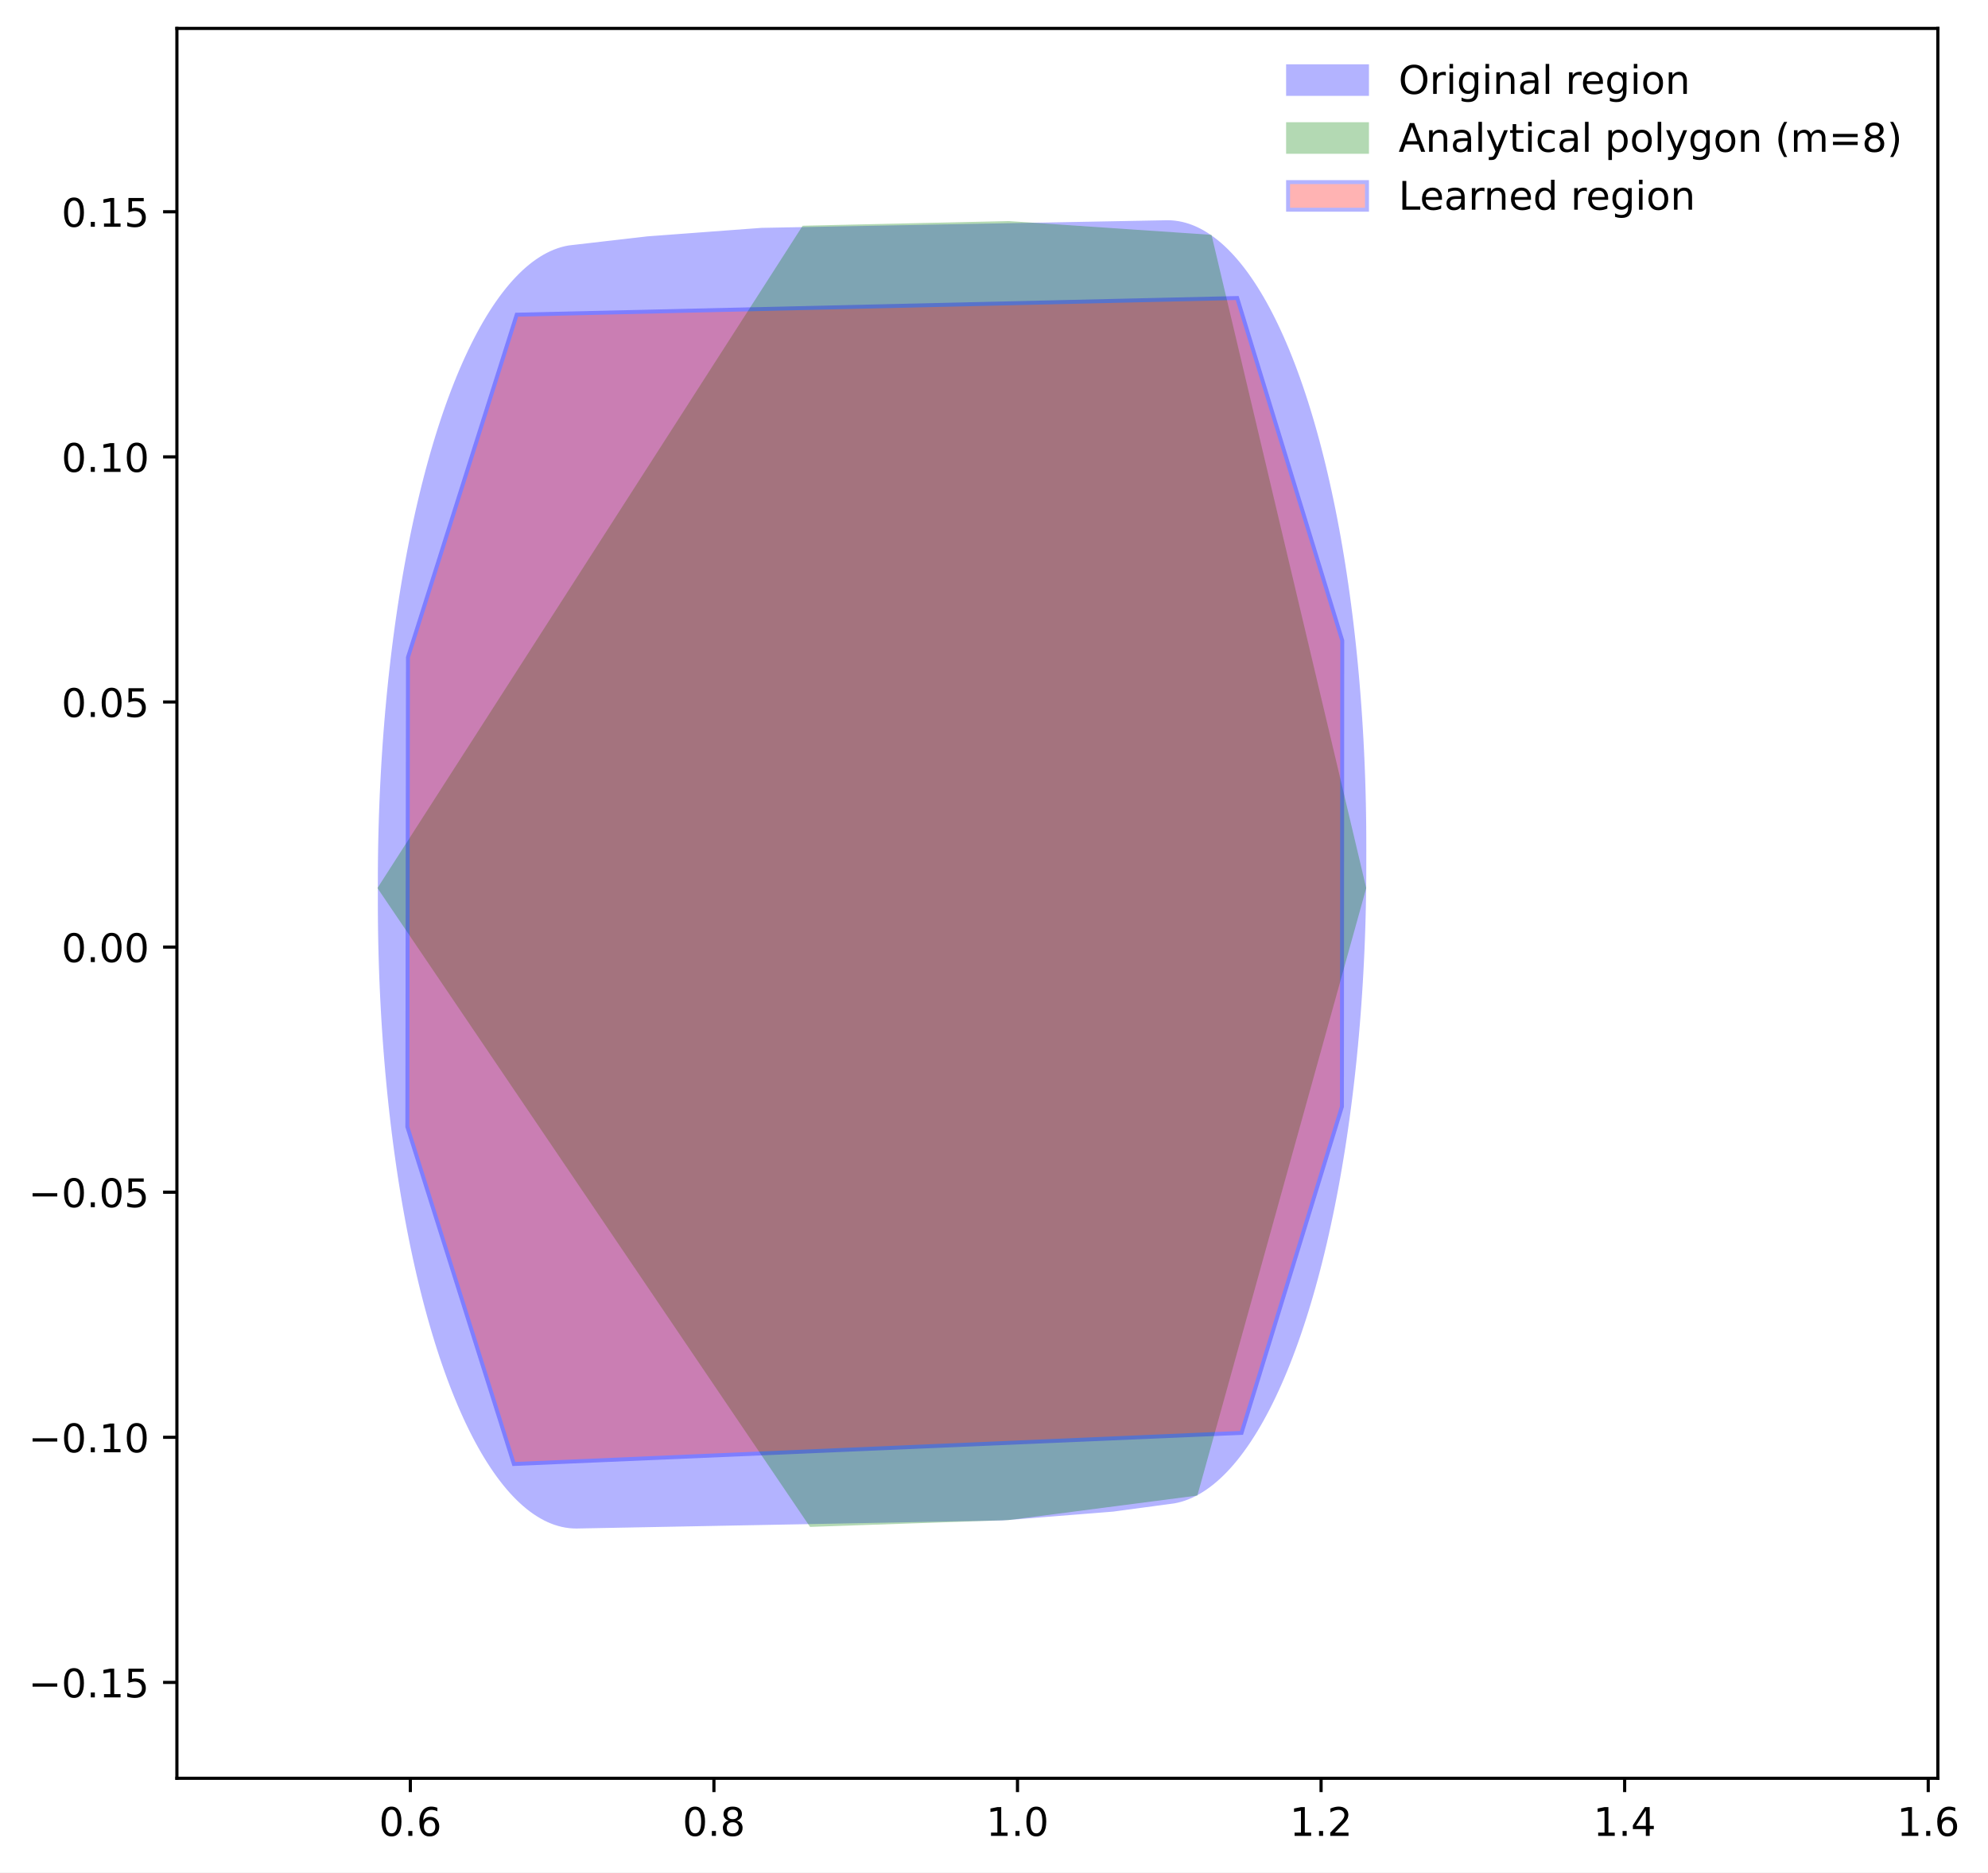
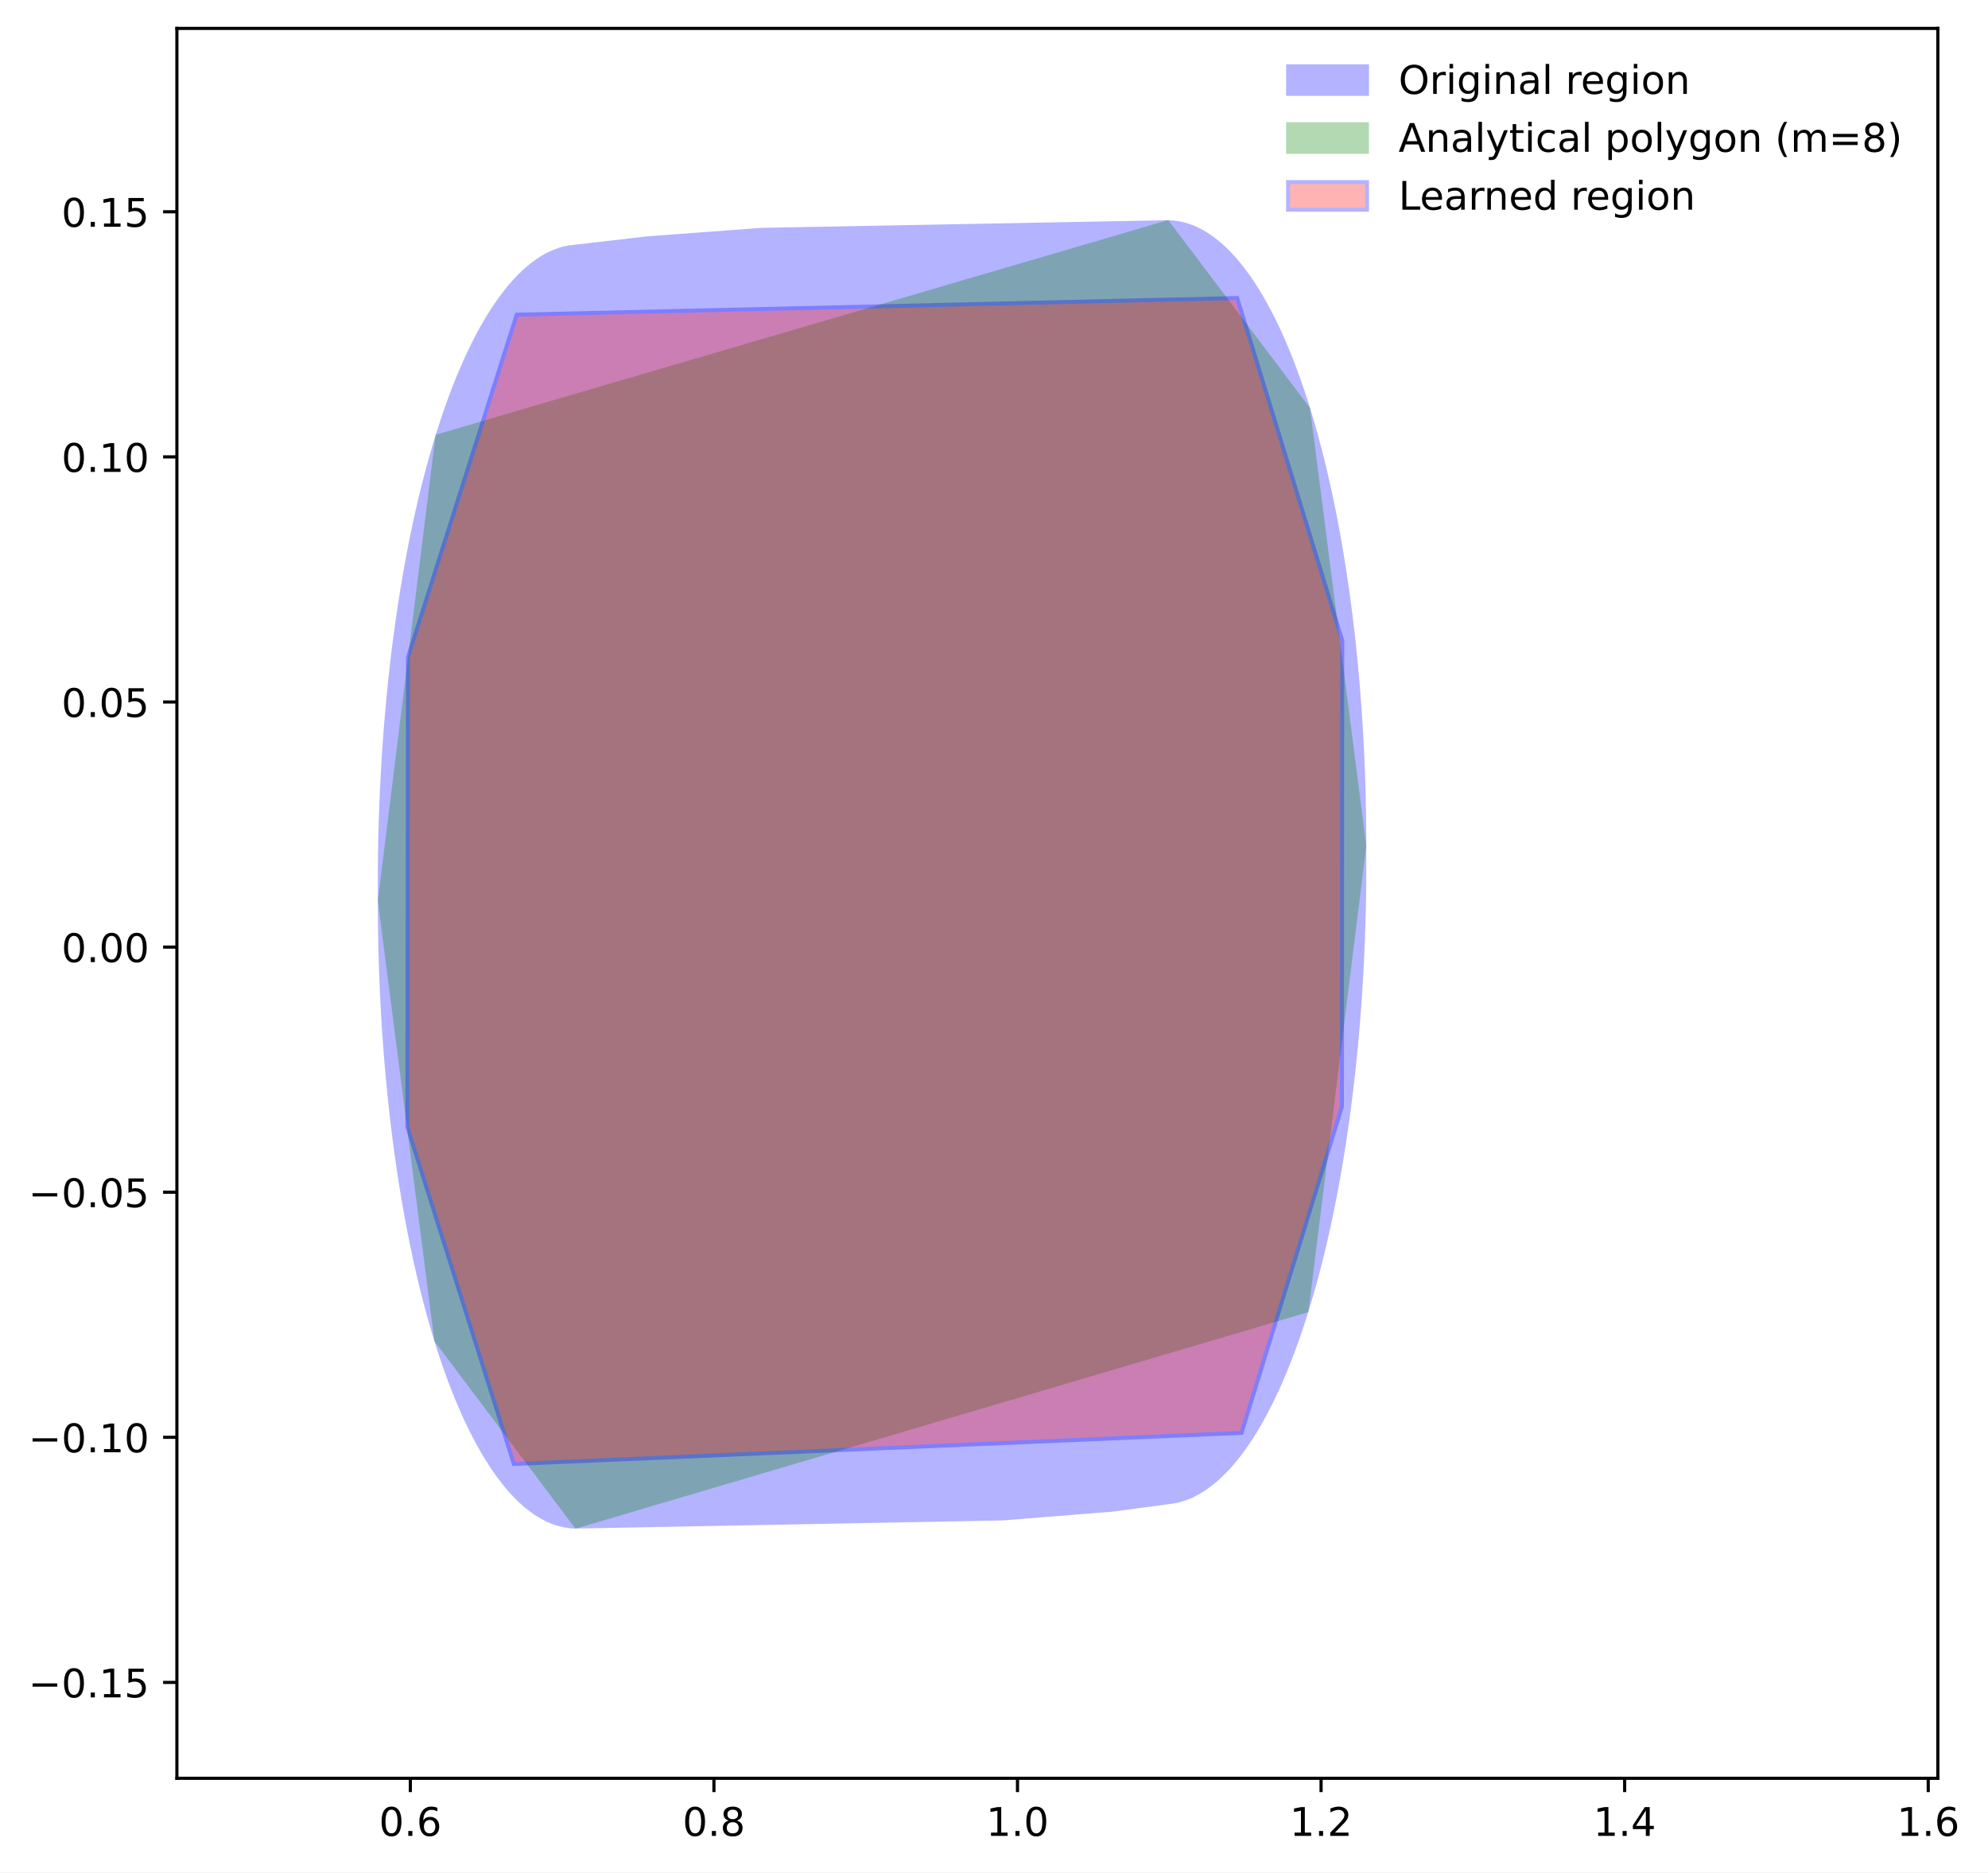
<svg xmlns="http://www.w3.org/2000/svg" xmlns:xlink="http://www.w3.org/1999/xlink" width="503.956pt" height="474.598pt" viewBox="0 0 503.956 474.598" version="1.1">
  <defs>
    <style type="text/css">*{stroke-linejoin: round; stroke-linecap: butt}</style>
  </defs>
  <g id="figure_1">
    <g id="patch_1">
      <path d="M 0 474.598  L 503.956 474.598  L 503.956 0  L 0 0  z " style="fill: #ffffff" />
    </g>
    <g id="axes_1">
      <g id="patch_2">
        <path d="M 44.845 450.72  L 491.245 450.72  L 491.245 7.2  L 44.845 7.2  z " style="fill: #ffffff" />
      </g>
      <g id="patch_3">
-         <path d="M 96.28 227.479  L 96.288 231.016  L 96.31 233.784  L 96.347 236.547  L 96.399 239.286  L 96.466 242.028  L 96.548 244.764  L 96.644 247.494  L 96.755 250.218  L 96.881 252.934  L 97.021 255.643  L 97.176 258.342  L 97.345 261.032  L 97.529 263.712  L 97.728 266.38  L 97.941 269.038  L 98.167 271.684  L 98.409 274.315  L 98.664 276.933  L 98.934 279.536  L 99.218 282.123  L 99.516 284.695  L 99.828 287.249  L 100.153 289.786  L 100.492 292.305  L 100.845 294.806  L 101.212 297.286  L 101.591 299.747  L 101.985 302.186  L 102.391 304.604  L 102.811 306.999  L 103.244 309.371  L 103.689 311.719  L 104.148 314.043  L 104.619 316.342  L 105.103 318.615  L 105.599 320.862  L 106.108 323.081  L 106.628 325.273  L 107.161 327.436  L 107.706 329.57  L 108.263 331.674  L 108.831 333.748  L 109.411 335.791  L 110.002 337.802  L 110.604 339.781  L 111.217 341.727  L 111.841 343.639  L 112.476 345.518  L 113.122 347.361  L 113.777 349.17  L 114.443 350.942  L 115.119 352.678  L 115.805 354.377  L 116.5 356.039  L 117.205 357.662  L 117.919 359.246  L 118.642 360.792  L 119.374 362.297  L 120.114 363.763  L 120.863 365.187  L 121.62 366.57  L 122.386 367.912  L 123.159 369.211  L 123.939 370.467  L 124.727 371.681  L 125.522 372.85  L 126.323 373.976  L 127.132 375.057  L 127.947 376.093  L 128.767 377.084  L 129.594 378.03  L 130.427 378.929  L 131.264 379.782  L 132.107 380.588  L 132.955 381.347  L 133.808 382.059  L 134.664 382.723  L 135.525 383.339  L 136.39 383.907  L 137.258 384.427  L 138.129 384.898  L 139.004 385.32  L 139.881 385.692  L 140.761 386.016  L 141.643 386.29  L 142.527 386.515  L 143.41 386.69  L 144.3 386.814  L 145.19 386.889  L 146.116 386.914  L 254.076 384.868  L 282.14 382.632  L 297.495 380.567  L 298.394 380.389  L 299.294 380.16  L 300.191 379.882  L 301.088 379.553  L 301.982 379.173  L 302.872 378.742  L 303.762 378.262  L 304.649 377.731  L 305.533 377.15  L 306.414 376.519  L 307.292 375.839  L 308.165 375.109  L 309.035 374.331  L 309.901 373.503  L 310.761 372.627  L 311.617 371.702  L 312.468 370.73  L 313.312 369.71  L 314.152 368.642  L 314.984 367.528  L 315.811 366.368  L 316.631 365.162  L 317.444 363.91  L 318.249 362.613  L 319.047 361.271  L 319.838 359.886  L 320.62 358.457  L 321.394 356.985  L 322.159 355.47  L 322.916 353.914  L 323.663 352.317  L 324.401 350.679  L 325.13 349.001  L 325.849 347.283  L 326.557 345.527  L 327.256 343.732  L 327.944 341.901  L 328.622 340.032  L 329.289 338.127  L 329.944 336.187  L 330.589 334.212  L 331.222 332.204  L 331.843 330.162  L 332.453 328.087  L 333.05 325.981  L 333.636 323.844  L 334.209 321.677  L 334.77 319.48  L 335.319 317.254  L 335.854 315  L 336.377 312.719  L 336.886 310.412  L 337.383 308.079  L 337.866 305.721  L 338.336 303.339  L 338.793 300.933  L 339.236 298.506  L 339.665 296.056  L 340.08 293.585  L 340.482 291.095  L 340.869 288.585  L 341.243 286.056  L 341.602 283.51  L 341.947 280.946  L 342.278 278.367  L 342.595 275.772  L 342.897 273.162  L 343.185 270.539  L 343.458 267.903  L 343.717 265.254  L 343.961 262.594  L 344.19 259.923  L 344.405 257.242  L 344.605 254.552  L 344.79 251.854  L 344.96 249.148  L 345.116 246.435  L 345.257 243.716  L 345.383 240.992  L 345.494 238.263  L 345.591 235.53  L 345.672 232.794  L 345.739 230.055  L 345.791 227.312  L 345.828 224.565  L 345.85 221.805  L 345.858 215.387  L 345.851 211.706  L 345.829 208.954  L 345.792 206.215  L 345.74 203.484  L 345.674 200.758  L 345.593 198.039  L 345.497 195.325  L 345.387 192.619  L 345.262 189.92  L 345.123 187.229  L 344.969 184.547  L 344.8 181.875  L 344.618 179.213  L 344.421 176.562  L 344.209 173.923  L 343.984 171.296  L 343.744 168.682  L 343.49 166.082  L 343.222 163.496  L 342.94 160.926  L 342.644 158.371  L 342.335 155.833  L 342.011 153.312  L 341.674 150.809  L 341.324 148.325  L 340.96 145.859  L 340.582 143.414  L 340.191 140.99  L 339.787 138.586  L 339.37 136.205  L 338.939 133.846  L 338.496 131.511  L 338.04 129.199  L 337.571 126.912  L 337.09 124.651  L 336.596 122.415  L 336.09 120.206  L 335.571 118.024  L 335.041 115.87  L 334.498 113.744  L 333.944 111.648  L 333.377 109.581  L 332.8 107.545  L 332.21 105.54  L 331.61 103.566  L 330.998 101.625  L 330.375 99.717  L 329.741 97.842  L 329.097 96.001  L 328.442 94.195  L 327.777 92.424  L 327.101 90.689  L 326.416 88.99  L 325.72 87.329  L 325.015 85.705  L 324.301 84.12  L 323.577 82.573  L 322.844 81.065  L 322.102 79.597  L 321.352 78.17  L 320.593 76.783  L 319.826 75.438  L 319.05 74.135  L 318.267 72.874  L 317.476 71.656  L 316.678 70.482  L 315.873 69.351  L 315.061 68.264  L 314.242 67.223  L 313.416 66.226  L 312.584 65.275  L 311.747 64.37  L 310.903 63.512  L 310.055 62.7  L 309.201 61.935  L 308.342 61.218  L 307.478 60.549  L 306.61 59.927  L 305.738 59.355  L 304.863 58.83  L 303.983 58.355  L 303.101 57.929  L 302.216 57.552  L 301.326 57.226  L 300.435 56.949  L 299.542 56.723  L 298.647 56.546  L 297.75 56.42  L 296.855 56.343  L 295.949 56.318  L 193.015 58.255  L 164.227 60.398  L 144.223 62.708  L 143.333 62.883  L 142.444 63.109  L 141.557 63.384  L 140.672 63.71  L 139.789 64.085  L 138.908 64.51  L 138.029 64.985  L 137.152 65.51  L 136.279 66.083  L 135.408 66.706  L 134.541 67.378  L 133.678 68.099  L 132.819 68.868  L 131.965 69.686  L 131.114 70.551  L 130.269 71.464  L 129.429 72.425  L 128.595 73.432  L 127.766 74.487  L 126.943 75.587  L 126.126 76.733  L 125.316 77.925  L 124.513 79.162  L 123.717 80.444  L 122.928 81.77  L 122.147 83.139  L 121.374 84.552  L 120.609 86.008  L 119.852 87.505  L 119.104 89.045  L 118.364 90.625  L 117.634 92.246  L 116.912 93.907  L 116.201 95.607  L 115.499 97.346  L 114.807 99.124  L 114.125 100.939  L 113.454 102.79  L 112.793 104.678  L 112.143 106.602  L 111.503 108.561  L 110.875 110.554  L 110.259 112.58  L 109.653 114.639  L 109.06 116.731  L 108.478 118.854  L 107.908 121.008  L 107.351 123.192  L 106.806 125.405  L 106.273 127.646  L 105.753 129.916  L 105.246 132.212  L 104.751 134.535  L 104.27 136.884  L 103.802 139.257  L 103.347 141.654  L 102.905 144.075  L 102.477 146.518  L 102.063 148.983  L 101.662 151.469  L 101.275 153.975  L 100.902 156.5  L 100.543 159.043  L 100.198 161.604  L 99.867 164.183  L 99.55 166.778  L 99.248 169.388  L 98.96 172.013  L 98.687 174.652  L 98.428 177.306  L 98.184 179.97  L 97.954 182.646  L 97.739 185.332  L 97.538 188.028  L 97.353 190.734  L 97.182 193.448  L 97.025 196.169  L 96.884 198.897  L 96.758 201.632  L 96.646 204.371  L 96.549 207.116  L 96.467 209.864  L 96.4 212.609  L 96.348 215.362  L 96.311 218.131  L 96.288 220.905  z " clip-path="url(#pa1c728c671)" style="fill: #0000ff; opacity: 0.3; stroke: #0000ff; stroke-linejoin: miter" />
+         <path d="M 96.28 227.479  L 96.288 231.016  L 96.31 233.784  L 96.347 236.547  L 96.399 239.286  L 96.466 242.028  L 96.548 244.764  L 96.644 247.494  L 96.755 250.218  L 96.881 252.934  L 97.021 255.643  L 97.176 258.342  L 97.345 261.032  L 97.529 263.712  L 97.728 266.38  L 97.941 269.038  L 98.167 271.684  L 98.409 274.315  L 98.664 276.933  L 98.934 279.536  L 99.218 282.123  L 99.516 284.695  L 99.828 287.249  L 100.153 289.786  L 100.492 292.305  L 100.845 294.806  L 101.212 297.286  L 101.591 299.747  L 101.985 302.186  L 102.391 304.604  L 102.811 306.999  L 103.244 309.371  L 103.689 311.719  L 104.148 314.043  L 104.619 316.342  L 105.103 318.615  L 105.599 320.862  L 106.108 323.081  L 106.628 325.273  L 107.161 327.436  L 107.706 329.57  L 108.263 331.674  L 108.831 333.748  L 109.411 335.791  L 110.002 337.802  L 110.604 339.781  L 111.217 341.727  L 111.841 343.639  L 112.476 345.518  L 113.122 347.361  L 113.777 349.17  L 114.443 350.942  L 115.119 352.678  L 115.805 354.377  L 116.5 356.039  L 117.205 357.662  L 117.919 359.246  L 118.642 360.792  L 119.374 362.297  L 120.114 363.763  L 120.863 365.187  L 121.62 366.57  L 122.386 367.912  L 123.159 369.211  L 123.939 370.467  L 124.727 371.681  L 125.522 372.85  L 126.323 373.976  L 127.132 375.057  L 127.947 376.093  L 128.767 377.084  L 129.594 378.03  L 130.427 378.929  L 131.264 379.782  L 132.107 380.588  L 132.955 381.347  L 133.808 382.059  L 134.664 382.723  L 135.525 383.339  L 136.39 383.907  L 137.258 384.427  L 138.129 384.898  L 139.004 385.32  L 139.881 385.692  L 140.761 386.016  L 141.643 386.29  L 142.527 386.515  L 143.41 386.69  L 144.3 386.814  L 145.19 386.889  L 146.116 386.914  L 254.076 384.868  L 282.14 382.632  L 297.495 380.567  L 298.394 380.389  L 299.294 380.16  L 300.191 379.882  L 301.088 379.553  L 301.982 379.173  L 302.872 378.742  L 303.762 378.262  L 304.649 377.731  L 305.533 377.15  L 306.414 376.519  L 307.292 375.839  L 308.165 375.109  L 309.035 374.331  L 309.901 373.503  L 310.761 372.627  L 311.617 371.702  L 312.468 370.73  L 313.312 369.71  L 314.152 368.642  L 314.984 367.528  L 315.811 366.368  L 316.631 365.162  L 317.444 363.91  L 318.249 362.613  L 319.047 361.271  L 319.838 359.886  L 320.62 358.457  L 321.394 356.985  L 322.159 355.47  L 322.916 353.914  L 323.663 352.317  L 324.401 350.679  L 325.13 349.001  L 325.849 347.283  L 326.557 345.527  L 327.256 343.732  L 327.944 341.901  L 328.622 340.032  L 329.289 338.127  L 329.944 336.187  L 330.589 334.212  L 331.222 332.204  L 331.843 330.162  L 332.453 328.087  L 333.05 325.981  L 333.636 323.844  L 334.209 321.677  L 334.77 319.48  L 335.319 317.254  L 335.854 315  L 336.377 312.719  L 336.886 310.412  L 337.383 308.079  L 337.866 305.721  L 338.336 303.339  L 338.793 300.933  L 339.236 298.506  L 339.665 296.056  L 340.08 293.585  L 340.482 291.095  L 340.869 288.585  L 341.243 286.056  L 341.602 283.51  L 341.947 280.946  L 342.278 278.367  L 342.595 275.772  L 342.897 273.162  L 343.185 270.539  L 343.458 267.903  L 343.717 265.254  L 343.961 262.594  L 344.19 259.923  L 344.405 257.242  L 344.605 254.552  L 344.79 251.854  L 344.96 249.148  L 345.116 246.435  L 345.257 243.716  L 345.383 240.992  L 345.494 238.263  L 345.591 235.53  L 345.672 232.794  L 345.739 230.055  L 345.791 227.312  L 345.828 224.565  L 345.85 221.805  L 345.858 215.387  L 345.851 211.706  L 345.829 208.954  L 345.792 206.215  L 345.74 203.484  L 345.674 200.758  L 345.593 198.039  L 345.497 195.325  L 345.387 192.619  L 345.262 189.92  L 345.123 187.229  L 344.969 184.547  L 344.8 181.875  L 344.618 179.213  L 344.421 176.562  L 344.209 173.923  L 343.984 171.296  L 343.744 168.682  L 343.49 166.082  L 343.222 163.496  L 342.94 160.926  L 342.644 158.371  L 342.335 155.833  L 342.011 153.312  L 341.674 150.809  L 341.324 148.325  L 340.96 145.859  L 340.582 143.414  L 340.191 140.99  L 339.787 138.586  L 339.37 136.205  L 338.939 133.846  L 338.496 131.511  L 338.04 129.199  L 337.571 126.912  L 337.09 124.651  L 336.596 122.415  L 336.09 120.206  L 335.571 118.024  L 335.041 115.87  L 334.498 113.744  L 333.944 111.648  L 333.377 109.581  L 332.8 107.545  L 332.21 105.54  L 331.61 103.566  L 330.998 101.625  L 330.375 99.717  L 329.741 97.842  L 329.097 96.001  L 328.442 94.195  L 327.777 92.424  L 327.101 90.689  L 326.416 88.99  L 325.72 87.329  L 325.015 85.705  L 324.301 84.12  L 323.577 82.573  L 322.844 81.065  L 322.102 79.597  L 321.352 78.17  L 320.593 76.783  L 319.826 75.438  L 319.05 74.135  L 318.267 72.874  L 317.476 71.656  L 316.678 70.482  L 315.873 69.351  L 315.061 68.264  L 314.242 67.223  L 313.416 66.226  L 312.584 65.275  L 311.747 64.37  L 310.903 63.512  L 310.055 62.7  L 309.201 61.935  L 308.342 61.218  L 307.478 60.549  L 306.61 59.927  L 305.738 59.355  L 304.863 58.83  L 303.983 58.355  L 303.101 57.929  L 302.216 57.552  L 301.326 57.226  L 300.435 56.949  L 299.542 56.723  L 298.647 56.546  L 297.75 56.42  L 296.855 56.343  L 295.949 56.318  L 193.015 58.255  L 164.227 60.398  L 144.223 62.708  L 143.333 62.883  L 142.444 63.109  L 141.557 63.384  L 140.672 63.71  L 139.789 64.085  L 138.908 64.51  L 138.029 64.985  L 137.152 65.51  L 136.279 66.083  L 135.408 66.706  L 134.541 67.378  L 133.678 68.099  L 132.819 68.868  L 131.965 69.686  L 131.114 70.551  L 130.269 71.464  L 129.429 72.425  L 128.595 73.432  L 127.766 74.487  L 126.943 75.587  L 126.126 76.733  L 125.316 77.925  L 124.513 79.162  L 123.717 80.444  L 122.928 81.77  L 122.147 83.139  L 121.374 84.552  L 120.609 86.008  L 119.852 87.505  L 119.104 89.045  L 118.364 90.625  L 117.634 92.246  L 116.912 93.907  L 116.201 95.607  L 115.499 97.346  L 114.807 99.124  L 114.125 100.939  L 113.454 102.79  L 112.793 104.678  L 112.143 106.602  L 111.503 108.561  L 110.875 110.554  L 110.259 112.58  L 109.653 114.639  L 109.06 116.731  L 108.478 118.854  L 107.908 121.008  L 107.351 123.192  L 106.806 125.405  L 106.273 127.646  L 105.753 129.916  L 105.246 132.212  L 104.751 134.535  L 104.27 136.884  L 103.802 139.257  L 103.347 141.654  L 102.905 144.075  L 102.477 146.518  L 102.063 148.983  L 101.662 151.469  L 101.275 153.975  L 100.902 156.5  L 100.543 159.043  L 100.198 161.604  L 99.867 164.183  L 99.55 166.778  L 99.248 169.388  L 98.96 172.013  L 98.687 174.652  L 98.428 177.306  L 98.184 179.97  L 97.954 182.646  L 97.739 185.332  L 97.538 188.028  L 97.353 190.734  L 97.182 193.448  L 97.025 196.169  L 96.884 198.897  L 96.758 201.632  L 96.646 204.371  L 96.549 207.116  L 96.467 209.864  L 96.4 212.609  L 96.348 215.362  L 96.311 218.131  L 96.288 220.905  z " clip-path="url(#p03407e1c2b)" style="fill: #0000ff; opacity: 0.3; stroke: #0000ff; stroke-linejoin: miter" />
      </g>
      <g id="patch_4">
-         <path d="M 205.6 386.496  L 255.59 384.782  L 303.137 378.605  L 345.822 225.077  L 306.714 59.999  L 255.59 56.532  L 203.756 57.703  L 96.281 225.077  z " clip-path="url(#pa1c728c671)" style="fill: #008000; opacity: 0.3; stroke: #008000; stroke-linejoin: miter" />
+         <path d="M 96.292 228.3  L 110.612 339.754  L 146.071 386.877  L 331.213 332.177  L 345.847 214.409  L 331.601 103.593  L 295.958 56.356  L 110.884 110.58  z " clip-path="url(#p03407e1c2b)" style="fill: #008000; opacity: 0.3; stroke: #008000; stroke-linejoin: miter" />
      </g>
      <g id="patch_5">
-         <path d="M 103.262 285.592  L 130.264 371.057  L 314.731 363.171  L 340.176 280.483  L 340.262 162.36  L 313.629 75.536  L 130.989 79.757  L 103.417 166.615  z " clip-path="url(#pa1c728c671)" style="fill: #ff0000; opacity: 0.3; stroke: #0000ff; stroke-linejoin: miter" />
+         <path d="M 103.262 285.592  L 130.264 371.057  L 314.731 363.171  L 340.176 280.483  L 340.262 162.36  L 313.629 75.536  L 130.989 79.757  L 103.417 166.615  z " clip-path="url(#p03407e1c2b)" style="fill: #ff0000; opacity: 0.3; stroke: #0000ff; stroke-linejoin: miter" />
      </g>
      <g id="matplotlib.axis_1">
        <g id="xtick_1">
          <g id="line2d_1">
            <defs>
-               <path id="mf7455d537d" d="M 0 0  L 0 3.5  " style="stroke: #000000; stroke-width: 0.8" />
-             </defs>
-             <g>
-               <use xlink:href="#mf7455d537d" x="104.022" y="450.72" style="stroke: #000000; stroke-width: 0.8" />
+               <path id="m78a21330ba" d="M 0 0  L 0 3.5  " style="stroke: #000000; stroke-width: 0.8" />
+             </defs>
+             <g>
+               <use xlink:href="#m78a21330ba" x="104.022" y="450.72" style="stroke: #000000; stroke-width: 0.8" />
            </g>
          </g>
          <g id="text_1">
            <g transform="translate(96.07087 465.3184) scale(0.1 -0.1)">
              <defs>
                <path id="DejaVuSans-30" d="M 2034 4250  Q 1547 4250 1301 3770  Q 1056 3291 1056 2328  Q 1056 1369 1301 889  Q 1547 409 2034 409  Q 2525 409 2770 889  Q 3016 1369 3016 2328  Q 3016 3291 2770 3770  Q 2525 4250 2034 4250  z M 2034 4750  Q 2819 4750 3233 4129  Q 3647 3509 3647 2328  Q 3647 1150 3233 529  Q 2819 -91 2034 -91  Q 1250 -91 836 529  Q 422 1150 422 2328  Q 422 3509 836 4129  Q 1250 4750 2034 4750  z " transform="scale(0.015625)" />
                <path id="DejaVuSans-2e" d="M 684 794  L 1344 794  L 1344 0  L 684 0  L 684 794  z " transform="scale(0.015625)" />
                <path id="DejaVuSans-36" d="M 2113 2584  Q 1688 2584 1439 2293  Q 1191 2003 1191 1497  Q 1191 994 1439 701  Q 1688 409 2113 409  Q 2538 409 2786 701  Q 3034 994 3034 1497  Q 3034 2003 2786 2293  Q 2538 2584 2113 2584  z M 3366 4563  L 3366 3988  Q 3128 4100 2886 4159  Q 2644 4219 2406 4219  Q 1781 4219 1451 3797  Q 1122 3375 1075 2522  Q 1259 2794 1537 2939  Q 1816 3084 2150 3084  Q 2853 3084 3261 2657  Q 3669 2231 3669 1497  Q 3669 778 3244 343  Q 2819 -91 2113 -91  Q 1303 -91 875 529  Q 447 1150 447 2328  Q 447 3434 972 4092  Q 1497 4750 2381 4750  Q 2619 4750 2861 4703  Q 3103 4656 3366 4563  z " transform="scale(0.015625)" />
              </defs>
              <use xlink:href="#DejaVuSans-30" />
              <use xlink:href="#DejaVuSans-2e" transform="translate(63.62305 0)" />
              <use xlink:href="#DejaVuSans-36" transform="translate(95.41016 0)" />
            </g>
          </g>
        </g>
        <g id="xtick_2">
          <g id="line2d_2">
            <g>
-               <use xlink:href="#mf7455d537d" x="180.979" y="450.72" style="stroke: #000000; stroke-width: 0.8" />
+               <use xlink:href="#m78a21330ba" x="180.979" y="450.72" style="stroke: #000000; stroke-width: 0.8" />
            </g>
          </g>
          <g id="text_2">
            <g transform="translate(173.0273 465.3184) scale(0.1 -0.1)">
              <defs>
                <path id="DejaVuSans-38" d="M 2034 2216  Q 1584 2216 1326 1975  Q 1069 1734 1069 1313  Q 1069 891 1326 650  Q 1584 409 2034 409  Q 2484 409 2743 651  Q 3003 894 3003 1313  Q 3003 1734 2745 1975  Q 2488 2216 2034 2216  z M 1403 2484  Q 997 2584 770 2862  Q 544 3141 544 3541  Q 544 4100 942 4425  Q 1341 4750 2034 4750  Q 2731 4750 3128 4425  Q 3525 4100 3525 3541  Q 3525 3141 3298 2862  Q 3072 2584 2669 2484  Q 3125 2378 3379 2068  Q 3634 1759 3634 1313  Q 3634 634 3220 271  Q 2806 -91 2034 -91  Q 1263 -91 848 271  Q 434 634 434 1313  Q 434 1759 690 2068  Q 947 2378 1403 2484  z M 1172 3481  Q 1172 3119 1398 2916  Q 1625 2713 2034 2713  Q 2441 2713 2670 2916  Q 2900 3119 2900 3481  Q 2900 3844 2670 4047  Q 2441 4250 2034 4250  Q 1625 4250 1398 4047  Q 1172 3844 1172 3481  z " transform="scale(0.015625)" />
              </defs>
              <use xlink:href="#DejaVuSans-30" />
              <use xlink:href="#DejaVuSans-2e" transform="translate(63.62305 0)" />
              <use xlink:href="#DejaVuSans-38" transform="translate(95.41016 0)" />
            </g>
          </g>
        </g>
        <g id="xtick_3">
          <g id="line2d_3">
            <g>
-               <use xlink:href="#mf7455d537d" x="257.935" y="450.72" style="stroke: #000000; stroke-width: 0.8" />
+               <use xlink:href="#m78a21330ba" x="257.935" y="450.72" style="stroke: #000000; stroke-width: 0.8" />
            </g>
          </g>
          <g id="text_3">
            <g transform="translate(249.9838 465.3184) scale(0.1 -0.1)">
              <defs>
                <path id="DejaVuSans-31" d="M 794 531  L 1825 531  L 1825 4091  L 703 3866  L 703 4441  L 1819 4666  L 2450 4666  L 2450 531  L 3481 531  L 3481 0  L 794 0  L 794 531  z " transform="scale(0.015625)" />
              </defs>
              <use xlink:href="#DejaVuSans-31" />
              <use xlink:href="#DejaVuSans-2e" transform="translate(63.62305 0)" />
              <use xlink:href="#DejaVuSans-30" transform="translate(95.41016 0)" />
            </g>
          </g>
        </g>
        <g id="xtick_4">
          <g id="line2d_4">
            <g>
-               <use xlink:href="#mf7455d537d" x="334.892" y="450.72" style="stroke: #000000; stroke-width: 0.8" />
+               <use xlink:href="#m78a21330ba" x="334.892" y="450.72" style="stroke: #000000; stroke-width: 0.8" />
            </g>
          </g>
          <g id="text_4">
            <g transform="translate(326.9403 465.3184) scale(0.1 -0.1)">
              <defs>
                <path id="DejaVuSans-32" d="M 1228 531  L 3431 531  L 3431 0  L 469 0  L 469 531  Q 828 903 1448 1529  Q 2069 2156 2228 2338  Q 2531 2678 2651 2914  Q 2772 3150 2772 3378  Q 2772 3750 2511 3984  Q 2250 4219 1831 4219  Q 1534 4219 1204 4116  Q 875 4013 500 3803  L 500 4441  Q 881 4594 1212 4672  Q 1544 4750 1819 4750  Q 2544 4750 2975 4387  Q 3406 4025 3406 3419  Q 3406 3131 3298 2873  Q 3191 2616 2906 2266  Q 2828 2175 2409 1742  Q 1991 1309 1228 531  z " transform="scale(0.015625)" />
              </defs>
              <use xlink:href="#DejaVuSans-31" />
              <use xlink:href="#DejaVuSans-2e" transform="translate(63.62305 0)" />
              <use xlink:href="#DejaVuSans-32" transform="translate(95.41016 0)" />
            </g>
          </g>
        </g>
        <g id="xtick_5">
          <g id="line2d_5">
            <g>
-               <use xlink:href="#mf7455d537d" x="411.848" y="450.72" style="stroke: #000000; stroke-width: 0.8" />
+               <use xlink:href="#m78a21330ba" x="411.848" y="450.72" style="stroke: #000000; stroke-width: 0.8" />
            </g>
          </g>
          <g id="text_5">
            <g transform="translate(403.8968 465.3184) scale(0.1 -0.1)">
              <defs>
                <path id="DejaVuSans-34" d="M 2419 4116  L 825 1625  L 2419 1625  L 2419 4116  z M 2253 4666  L 3047 4666  L 3047 1625  L 3713 1625  L 3713 1100  L 3047 1100  L 3047 0  L 2419 0  L 2419 1100  L 313 1100  L 313 1709  L 2253 4666  z " transform="scale(0.015625)" />
              </defs>
              <use xlink:href="#DejaVuSans-31" />
              <use xlink:href="#DejaVuSans-2e" transform="translate(63.62305 0)" />
              <use xlink:href="#DejaVuSans-34" transform="translate(95.41016 0)" />
            </g>
          </g>
        </g>
        <g id="xtick_6">
          <g id="line2d_6">
            <g>
-               <use xlink:href="#mf7455d537d" x="488.805" y="450.72" style="stroke: #000000; stroke-width: 0.8" />
+               <use xlink:href="#m78a21330ba" x="488.805" y="450.72" style="stroke: #000000; stroke-width: 0.8" />
            </g>
          </g>
          <g id="text_6">
            <g transform="translate(480.8532 465.3184) scale(0.1 -0.1)">
              <use xlink:href="#DejaVuSans-31" />
              <use xlink:href="#DejaVuSans-2e" transform="translate(63.62305 0)" />
              <use xlink:href="#DejaVuSans-36" transform="translate(95.41016 0)" />
            </g>
          </g>
        </g>
      </g>
      <g id="matplotlib.axis_2">
        <g id="ytick_1">
          <g id="line2d_7">
            <defs>
-               <path id="mb81bf0b0d5" d="M 0 0  L -3.5 0  " style="stroke: #000000; stroke-width: 0.8" />
-             </defs>
-             <g>
-               <use xlink:href="#mb81bf0b0d5" x="44.845" y="426.418" style="stroke: #000000; stroke-width: 0.8" />
+               <path id="mfb3a5ded0e" d="M 0 0  L -3.5 0  " style="stroke: #000000; stroke-width: 0.8" />
+             </defs>
+             <g>
+               <use xlink:href="#mfb3a5ded0e" x="44.845" y="426.418" style="stroke: #000000; stroke-width: 0.8" />
            </g>
          </g>
          <g id="text_7">
            <g transform="translate(7.2 430.2176) scale(0.1 -0.1)">
              <defs>
                <path id="DejaVuSans-2212" d="M 678 2272  L 4684 2272  L 4684 1741  L 678 1741  L 678 2272  z " transform="scale(0.015625)" />
                <path id="DejaVuSans-35" d="M 691 4666  L 3169 4666  L 3169 4134  L 1269 4134  L 1269 2991  Q 1406 3038 1543 3061  Q 1681 3084 1819 3084  Q 2600 3084 3056 2656  Q 3513 2228 3513 1497  Q 3513 744 3044 326  Q 2575 -91 1722 -91  Q 1428 -91 1123 -41  Q 819 9 494 109  L 494 744  Q 775 591 1075 516  Q 1375 441 1709 441  Q 2250 441 2565 725  Q 2881 1009 2881 1497  Q 2881 1984 2565 2268  Q 2250 2553 1709 2553  Q 1456 2553 1204 2497  Q 953 2441 691 2322  L 691 4666  z " transform="scale(0.015625)" />
              </defs>
              <use xlink:href="#DejaVuSans-2212" />
              <use xlink:href="#DejaVuSans-30" transform="translate(83.78906 0)" />
              <use xlink:href="#DejaVuSans-2e" transform="translate(147.4121 0)" />
              <use xlink:href="#DejaVuSans-31" transform="translate(179.1992 0)" />
              <use xlink:href="#DejaVuSans-35" transform="translate(242.8223 0)" />
            </g>
          </g>
        </g>
        <g id="ytick_2">
          <g id="line2d_8">
            <g>
-               <use xlink:href="#mb81bf0b0d5" x="44.845" y="364.295" style="stroke: #000000; stroke-width: 0.8" />
+               <use xlink:href="#mfb3a5ded0e" x="44.845" y="364.295" style="stroke: #000000; stroke-width: 0.8" />
            </g>
          </g>
          <g id="text_8">
            <g transform="translate(7.2 368.0941) scale(0.1 -0.1)">
              <use xlink:href="#DejaVuSans-2212" />
              <use xlink:href="#DejaVuSans-30" transform="translate(83.78906 0)" />
              <use xlink:href="#DejaVuSans-2e" transform="translate(147.4121 0)" />
              <use xlink:href="#DejaVuSans-31" transform="translate(179.1992 0)" />
              <use xlink:href="#DejaVuSans-30" transform="translate(242.8223 0)" />
            </g>
          </g>
        </g>
        <g id="ytick_3">
          <g id="line2d_9">
            <g>
-               <use xlink:href="#mb81bf0b0d5" x="44.845" y="302.171" style="stroke: #000000; stroke-width: 0.8" />
+               <use xlink:href="#mfb3a5ded0e" x="44.845" y="302.171" style="stroke: #000000; stroke-width: 0.8" />
            </g>
          </g>
          <g id="text_9">
            <g transform="translate(7.2 305.9707) scale(0.1 -0.1)">
              <use xlink:href="#DejaVuSans-2212" />
              <use xlink:href="#DejaVuSans-30" transform="translate(83.78906 0)" />
              <use xlink:href="#DejaVuSans-2e" transform="translate(147.4121 0)" />
              <use xlink:href="#DejaVuSans-30" transform="translate(179.1992 0)" />
              <use xlink:href="#DejaVuSans-35" transform="translate(242.8223 0)" />
            </g>
          </g>
        </g>
        <g id="ytick_4">
          <g id="line2d_10">
            <g>
-               <use xlink:href="#mb81bf0b0d5" x="44.845" y="240.048" style="stroke: #000000; stroke-width: 0.8" />
+               <use xlink:href="#mfb3a5ded0e" x="44.845" y="240.048" style="stroke: #000000; stroke-width: 0.8" />
            </g>
          </g>
          <g id="text_10">
            <g transform="translate(15.57969 243.8472) scale(0.1 -0.1)">
              <use xlink:href="#DejaVuSans-30" />
              <use xlink:href="#DejaVuSans-2e" transform="translate(63.62305 0)" />
              <use xlink:href="#DejaVuSans-30" transform="translate(95.41016 0)" />
              <use xlink:href="#DejaVuSans-30" transform="translate(159.0332 0)" />
            </g>
          </g>
        </g>
        <g id="ytick_5">
          <g id="line2d_11">
            <g>
-               <use xlink:href="#mb81bf0b0d5" x="44.845" y="177.925" style="stroke: #000000; stroke-width: 0.8" />
+               <use xlink:href="#mfb3a5ded0e" x="44.845" y="177.925" style="stroke: #000000; stroke-width: 0.8" />
            </g>
          </g>
          <g id="text_11">
            <g transform="translate(15.57969 181.7238) scale(0.1 -0.1)">
              <use xlink:href="#DejaVuSans-30" />
              <use xlink:href="#DejaVuSans-2e" transform="translate(63.62305 0)" />
              <use xlink:href="#DejaVuSans-30" transform="translate(95.41016 0)" />
              <use xlink:href="#DejaVuSans-35" transform="translate(159.0332 0)" />
            </g>
          </g>
        </g>
        <g id="ytick_6">
          <g id="line2d_12">
            <g>
-               <use xlink:href="#mb81bf0b0d5" x="44.845" y="115.801" style="stroke: #000000; stroke-width: 0.8" />
+               <use xlink:href="#mfb3a5ded0e" x="44.845" y="115.801" style="stroke: #000000; stroke-width: 0.8" />
            </g>
          </g>
          <g id="text_12">
            <g transform="translate(15.57969 119.6003) scale(0.1 -0.1)">
              <use xlink:href="#DejaVuSans-30" />
              <use xlink:href="#DejaVuSans-2e" transform="translate(63.62305 0)" />
              <use xlink:href="#DejaVuSans-31" transform="translate(95.41016 0)" />
              <use xlink:href="#DejaVuSans-30" transform="translate(159.0332 0)" />
            </g>
          </g>
        </g>
        <g id="ytick_7">
          <g id="line2d_13">
            <g>
-               <use xlink:href="#mb81bf0b0d5" x="44.845" y="53.678" style="stroke: #000000; stroke-width: 0.8" />
+               <use xlink:href="#mfb3a5ded0e" x="44.845" y="53.678" style="stroke: #000000; stroke-width: 0.8" />
            </g>
          </g>
          <g id="text_13">
            <g transform="translate(15.57969 57.47687) scale(0.1 -0.1)">
              <use xlink:href="#DejaVuSans-30" />
              <use xlink:href="#DejaVuSans-2e" transform="translate(63.62305 0)" />
              <use xlink:href="#DejaVuSans-31" transform="translate(95.41016 0)" />
              <use xlink:href="#DejaVuSans-35" transform="translate(159.0332 0)" />
            </g>
          </g>
        </g>
      </g>
      <g id="patch_6">
        <path d="M 44.845 450.72  L 44.845 7.2  " style="fill: none; stroke: #000000; stroke-width: 0.8; stroke-linejoin: miter; stroke-linecap: square" />
      </g>
      <g id="patch_7">
        <path d="M 491.245 450.72  L 491.245 7.2  " style="fill: none; stroke: #000000; stroke-width: 0.8; stroke-linejoin: miter; stroke-linecap: square" />
      </g>
      <g id="patch_8">
        <path d="M 44.845 450.72  L 491.245 450.72  " style="fill: none; stroke: #000000; stroke-width: 0.8; stroke-linejoin: miter; stroke-linecap: square" />
      </g>
      <g id="patch_9">
        <path d="M 44.845 7.2  L 491.245 7.2  " style="fill: none; stroke: #000000; stroke-width: 0.8; stroke-linejoin: miter; stroke-linecap: square" />
      </g>
      <g id="legend_1">
        <g id="patch_10">
          <path d="M 326.528 23.798  L 346.528 23.798  L 346.528 16.798  L 326.528 16.798  z " style="fill: #0000ff; opacity: 0.3; stroke: #0000ff; stroke-linejoin: miter" />
        </g>
        <g id="text_14">
          <g transform="translate(354.5281 23.79844) scale(0.1 -0.1)">
            <defs>
              <path id="DejaVuSans-4f" d="M 2522 4238  Q 1834 4238 1429 3725  Q 1025 3213 1025 2328  Q 1025 1447 1429 934  Q 1834 422 2522 422  Q 3209 422 3611 934  Q 4013 1447 4013 2328  Q 4013 3213 3611 3725  Q 3209 4238 2522 4238  z M 2522 4750  Q 3503 4750 4090 4092  Q 4678 3434 4678 2328  Q 4678 1225 4090 567  Q 3503 -91 2522 -91  Q 1538 -91 948 565  Q 359 1222 359 2328  Q 359 3434 948 4092  Q 1538 4750 2522 4750  z " transform="scale(0.015625)" />
              <path id="DejaVuSans-72" d="M 2631 2963  Q 2534 3019 2420 3045  Q 2306 3072 2169 3072  Q 1681 3072 1420 2755  Q 1159 2438 1159 1844  L 1159 0  L 581 0  L 581 3500  L 1159 3500  L 1159 2956  Q 1341 3275 1631 3429  Q 1922 3584 2338 3584  Q 2397 3584 2469 3576  Q 2541 3569 2628 3553  L 2631 2963  z " transform="scale(0.015625)" />
              <path id="DejaVuSans-69" d="M 603 3500  L 1178 3500  L 1178 0  L 603 0  L 603 3500  z M 603 4863  L 1178 4863  L 1178 4134  L 603 4134  L 603 4863  z " transform="scale(0.015625)" />
              <path id="DejaVuSans-67" d="M 2906 1791  Q 2906 2416 2648 2759  Q 2391 3103 1925 3103  Q 1463 3103 1205 2759  Q 947 2416 947 1791  Q 947 1169 1205 825  Q 1463 481 1925 481  Q 2391 481 2648 825  Q 2906 1169 2906 1791  z M 3481 434  Q 3481 -459 3084 -895  Q 2688 -1331 1869 -1331  Q 1566 -1331 1297 -1286  Q 1028 -1241 775 -1147  L 775 -588  Q 1028 -725 1275 -790  Q 1522 -856 1778 -856  Q 2344 -856 2625 -561  Q 2906 -266 2906 331  L 2906 616  Q 2728 306 2450 153  Q 2172 0 1784 0  Q 1141 0 747 490  Q 353 981 353 1791  Q 353 2603 747 3093  Q 1141 3584 1784 3584  Q 2172 3584 2450 3431  Q 2728 3278 2906 2969  L 2906 3500  L 3481 3500  L 3481 434  z " transform="scale(0.015625)" />
              <path id="DejaVuSans-6e" d="M 3513 2113  L 3513 0  L 2938 0  L 2938 2094  Q 2938 2591 2744 2837  Q 2550 3084 2163 3084  Q 1697 3084 1428 2787  Q 1159 2491 1159 1978  L 1159 0  L 581 0  L 581 3500  L 1159 3500  L 1159 2956  Q 1366 3272 1645 3428  Q 1925 3584 2291 3584  Q 2894 3584 3203 3211  Q 3513 2838 3513 2113  z " transform="scale(0.015625)" />
              <path id="DejaVuSans-61" d="M 2194 1759  Q 1497 1759 1228 1600  Q 959 1441 959 1056  Q 959 750 1161 570  Q 1363 391 1709 391  Q 2188 391 2477 730  Q 2766 1069 2766 1631  L 2766 1759  L 2194 1759  z M 3341 1997  L 3341 0  L 2766 0  L 2766 531  Q 2569 213 2275 61  Q 1981 -91 1556 -91  Q 1019 -91 701 211  Q 384 513 384 1019  Q 384 1609 779 1909  Q 1175 2209 1959 2209  L 2766 2209  L 2766 2266  Q 2766 2663 2505 2880  Q 2244 3097 1772 3097  Q 1472 3097 1187 3025  Q 903 2953 641 2809  L 641 3341  Q 956 3463 1253 3523  Q 1550 3584 1831 3584  Q 2591 3584 2966 3190  Q 3341 2797 3341 1997  z " transform="scale(0.015625)" />
              <path id="DejaVuSans-6c" d="M 603 4863  L 1178 4863  L 1178 0  L 603 0  L 603 4863  z " transform="scale(0.015625)" />
              <path id="DejaVuSans-20" transform="scale(0.015625)" />
              <path id="DejaVuSans-65" d="M 3597 1894  L 3597 1613  L 953 1613  Q 991 1019 1311 708  Q 1631 397 2203 397  Q 2534 397 2845 478  Q 3156 559 3463 722  L 3463 178  Q 3153 47 2828 -22  Q 2503 -91 2169 -91  Q 1331 -91 842 396  Q 353 884 353 1716  Q 353 2575 817 3079  Q 1281 3584 2069 3584  Q 2775 3584 3186 3129  Q 3597 2675 3597 1894  z M 3022 2063  Q 3016 2534 2758 2815  Q 2500 3097 2075 3097  Q 1594 3097 1305 2825  Q 1016 2553 972 2059  L 3022 2063  z " transform="scale(0.015625)" />
              <path id="DejaVuSans-6f" d="M 1959 3097  Q 1497 3097 1228 2736  Q 959 2375 959 1747  Q 959 1119 1226 758  Q 1494 397 1959 397  Q 2419 397 2687 759  Q 2956 1122 2956 1747  Q 2956 2369 2687 2733  Q 2419 3097 1959 3097  z M 1959 3584  Q 2709 3584 3137 3096  Q 3566 2609 3566 1747  Q 3566 888 3137 398  Q 2709 -91 1959 -91  Q 1206 -91 779 398  Q 353 888 353 1747  Q 353 2609 779 3096  Q 1206 3584 1959 3584  z " transform="scale(0.015625)" />
            </defs>
            <use xlink:href="#DejaVuSans-4f" />
            <use xlink:href="#DejaVuSans-72" transform="translate(78.71094 0)" />
            <use xlink:href="#DejaVuSans-69" transform="translate(119.8242 0)" />
            <use xlink:href="#DejaVuSans-67" transform="translate(147.6074 0)" />
            <use xlink:href="#DejaVuSans-69" transform="translate(211.084 0)" />
            <use xlink:href="#DejaVuSans-6e" transform="translate(238.8672 0)" />
            <use xlink:href="#DejaVuSans-61" transform="translate(302.2461 0)" />
            <use xlink:href="#DejaVuSans-6c" transform="translate(363.5254 0)" />
            <use xlink:href="#DejaVuSans-20" transform="translate(391.3086 0)" />
            <use xlink:href="#DejaVuSans-72" transform="translate(423.0957 0)" />
            <use xlink:href="#DejaVuSans-65" transform="translate(461.959 0)" />
            <use xlink:href="#DejaVuSans-67" transform="translate(523.4824 0)" />
            <use xlink:href="#DejaVuSans-69" transform="translate(586.959 0)" />
            <use xlink:href="#DejaVuSans-6f" transform="translate(614.7422 0)" />
            <use xlink:href="#DejaVuSans-6e" transform="translate(675.9238 0)" />
          </g>
        </g>
        <g id="patch_11">
          <path d="M 326.528 38.477  L 346.528 38.477  L 346.528 31.477  L 326.528 31.477  z " style="fill: #008000; opacity: 0.3; stroke: #008000; stroke-linejoin: miter" />
        </g>
        <g id="text_15">
          <g transform="translate(354.5281 38.47656) scale(0.1 -0.1)">
            <defs>
              <path id="DejaVuSans-41" d="M 2188 4044  L 1331 1722  L 3047 1722  L 2188 4044  z M 1831 4666  L 2547 4666  L 4325 0  L 3669 0  L 3244 1197  L 1141 1197  L 716 0  L 50 0  L 1831 4666  z " transform="scale(0.015625)" />
              <path id="DejaVuSans-79" d="M 2059 -325  Q 1816 -950 1584 -1140  Q 1353 -1331 966 -1331  L 506 -1331  L 506 -850  L 844 -850  Q 1081 -850 1212 -737  Q 1344 -625 1503 -206  L 1606 56  L 191 3500  L 800 3500  L 1894 763  L 2988 3500  L 3597 3500  L 2059 -325  z " transform="scale(0.015625)" />
              <path id="DejaVuSans-74" d="M 1172 4494  L 1172 3500  L 2356 3500  L 2356 3053  L 1172 3053  L 1172 1153  Q 1172 725 1289 603  Q 1406 481 1766 481  L 2356 481  L 2356 0  L 1766 0  Q 1100 0 847 248  Q 594 497 594 1153  L 594 3053  L 172 3053  L 172 3500  L 594 3500  L 594 4494  L 1172 4494  z " transform="scale(0.015625)" />
              <path id="DejaVuSans-63" d="M 3122 3366  L 3122 2828  Q 2878 2963 2633 3030  Q 2388 3097 2138 3097  Q 1578 3097 1268 2742  Q 959 2388 959 1747  Q 959 1106 1268 751  Q 1578 397 2138 397  Q 2388 397 2633 464  Q 2878 531 3122 666  L 3122 134  Q 2881 22 2623 -34  Q 2366 -91 2075 -91  Q 1284 -91 818 406  Q 353 903 353 1747  Q 353 2603 823 3093  Q 1294 3584 2113 3584  Q 2378 3584 2631 3529  Q 2884 3475 3122 3366  z " transform="scale(0.015625)" />
              <path id="DejaVuSans-70" d="M 1159 525  L 1159 -1331  L 581 -1331  L 581 3500  L 1159 3500  L 1159 2969  Q 1341 3281 1617 3432  Q 1894 3584 2278 3584  Q 2916 3584 3314 3078  Q 3713 2572 3713 1747  Q 3713 922 3314 415  Q 2916 -91 2278 -91  Q 1894 -91 1617 61  Q 1341 213 1159 525  z M 3116 1747  Q 3116 2381 2855 2742  Q 2594 3103 2138 3103  Q 1681 3103 1420 2742  Q 1159 2381 1159 1747  Q 1159 1113 1420 752  Q 1681 391 2138 391  Q 2594 391 2855 752  Q 3116 1113 3116 1747  z " transform="scale(0.015625)" />
              <path id="DejaVuSans-28" d="M 1984 4856  Q 1566 4138 1362 3434  Q 1159 2731 1159 2009  Q 1159 1288 1364 580  Q 1569 -128 1984 -844  L 1484 -844  Q 1016 -109 783 600  Q 550 1309 550 2009  Q 550 2706 781 3412  Q 1013 4119 1484 4856  L 1984 4856  z " transform="scale(0.015625)" />
              <path id="DejaVuSans-6d" d="M 3328 2828  Q 3544 3216 3844 3400  Q 4144 3584 4550 3584  Q 5097 3584 5394 3201  Q 5691 2819 5691 2113  L 5691 0  L 5113 0  L 5113 2094  Q 5113 2597 4934 2840  Q 4756 3084 4391 3084  Q 3944 3084 3684 2787  Q 3425 2491 3425 1978  L 3425 0  L 2847 0  L 2847 2094  Q 2847 2600 2669 2842  Q 2491 3084 2119 3084  Q 1678 3084 1418 2786  Q 1159 2488 1159 1978  L 1159 0  L 581 0  L 581 3500  L 1159 3500  L 1159 2956  Q 1356 3278 1631 3431  Q 1906 3584 2284 3584  Q 2666 3584 2933 3390  Q 3200 3197 3328 2828  z " transform="scale(0.015625)" />
              <path id="DejaVuSans-3d" d="M 678 2906  L 4684 2906  L 4684 2381  L 678 2381  L 678 2906  z M 678 1631  L 4684 1631  L 4684 1100  L 678 1100  L 678 1631  z " transform="scale(0.015625)" />
              <path id="DejaVuSans-29" d="M 513 4856  L 1013 4856  Q 1481 4119 1714 3412  Q 1947 2706 1947 2009  Q 1947 1309 1714 600  Q 1481 -109 1013 -844  L 513 -844  Q 928 -128 1133 580  Q 1338 1288 1338 2009  Q 1338 2731 1133 3434  Q 928 4138 513 4856  z " transform="scale(0.015625)" />
            </defs>
            <use xlink:href="#DejaVuSans-41" />
            <use xlink:href="#DejaVuSans-6e" transform="translate(68.4082 0)" />
            <use xlink:href="#DejaVuSans-61" transform="translate(131.7871 0)" />
            <use xlink:href="#DejaVuSans-6c" transform="translate(193.0664 0)" />
            <use xlink:href="#DejaVuSans-79" transform="translate(220.8496 0)" />
            <use xlink:href="#DejaVuSans-74" transform="translate(280.0293 0)" />
            <use xlink:href="#DejaVuSans-69" transform="translate(319.2383 0)" />
            <use xlink:href="#DejaVuSans-63" transform="translate(347.0215 0)" />
            <use xlink:href="#DejaVuSans-61" transform="translate(402.002 0)" />
            <use xlink:href="#DejaVuSans-6c" transform="translate(463.2812 0)" />
            <use xlink:href="#DejaVuSans-20" transform="translate(491.0645 0)" />
            <use xlink:href="#DejaVuSans-70" transform="translate(522.8516 0)" />
            <use xlink:href="#DejaVuSans-6f" transform="translate(586.3281 0)" />
            <use xlink:href="#DejaVuSans-6c" transform="translate(647.5098 0)" />
            <use xlink:href="#DejaVuSans-79" transform="translate(675.293 0)" />
            <use xlink:href="#DejaVuSans-67" transform="translate(734.4727 0)" />
            <use xlink:href="#DejaVuSans-6f" transform="translate(797.9492 0)" />
            <use xlink:href="#DejaVuSans-6e" transform="translate(859.1309 0)" />
            <use xlink:href="#DejaVuSans-20" transform="translate(922.5098 0)" />
            <use xlink:href="#DejaVuSans-28" transform="translate(954.2969 0)" />
            <use xlink:href="#DejaVuSans-6d" transform="translate(993.3105 0)" />
            <use xlink:href="#DejaVuSans-3d" transform="translate(1090.723 0)" />
            <use xlink:href="#DejaVuSans-38" transform="translate(1174.512 0)" />
            <use xlink:href="#DejaVuSans-29" transform="translate(1238.135 0)" />
          </g>
        </g>
        <g id="patch_12">
          <path d="M 326.528 53.155  L 346.528 53.155  L 346.528 46.155  L 326.528 46.155  z " style="fill: #ff0000; opacity: 0.3; stroke: #0000ff; stroke-linejoin: miter" />
        </g>
        <g id="text_16">
          <g transform="translate(354.5281 53.15469) scale(0.1 -0.1)">
            <defs>
              <path id="DejaVuSans-4c" d="M 628 4666  L 1259 4666  L 1259 531  L 3531 531  L 3531 0  L 628 0  L 628 4666  z " transform="scale(0.015625)" />
              <path id="DejaVuSans-64" d="M 2906 2969  L 2906 4863  L 3481 4863  L 3481 0  L 2906 0  L 2906 525  Q 2725 213 2448 61  Q 2172 -91 1784 -91  Q 1150 -91 751 415  Q 353 922 353 1747  Q 353 2572 751 3078  Q 1150 3584 1784 3584  Q 2172 3584 2448 3432  Q 2725 3281 2906 2969  z M 947 1747  Q 947 1113 1208 752  Q 1469 391 1925 391  Q 2381 391 2643 752  Q 2906 1113 2906 1747  Q 2906 2381 2643 2742  Q 2381 3103 1925 3103  Q 1469 3103 1208 2742  Q 947 2381 947 1747  z " transform="scale(0.015625)" />
            </defs>
            <use xlink:href="#DejaVuSans-4c" />
            <use xlink:href="#DejaVuSans-65" transform="translate(53.96289 0)" />
            <use xlink:href="#DejaVuSans-61" transform="translate(115.4863 0)" />
            <use xlink:href="#DejaVuSans-72" transform="translate(176.7656 0)" />
            <use xlink:href="#DejaVuSans-6e" transform="translate(216.1289 0)" />
            <use xlink:href="#DejaVuSans-65" transform="translate(279.5078 0)" />
            <use xlink:href="#DejaVuSans-64" transform="translate(341.0312 0)" />
            <use xlink:href="#DejaVuSans-20" transform="translate(404.5078 0)" />
            <use xlink:href="#DejaVuSans-72" transform="translate(436.2949 0)" />
            <use xlink:href="#DejaVuSans-65" transform="translate(475.1582 0)" />
            <use xlink:href="#DejaVuSans-67" transform="translate(536.6816 0)" />
            <use xlink:href="#DejaVuSans-69" transform="translate(600.1582 0)" />
            <use xlink:href="#DejaVuSans-6f" transform="translate(627.9414 0)" />
            <use xlink:href="#DejaVuSans-6e" transform="translate(689.123 0)" />
          </g>
        </g>
      </g>
    </g>
  </g>
  <defs>
-     <clipPath id="pa1c728c671">
+     <clipPath id="p03407e1c2b">
      <rect x="44.845" y="7.2" width="446.4" height="443.52" />
    </clipPath>
  </defs>
</svg>
